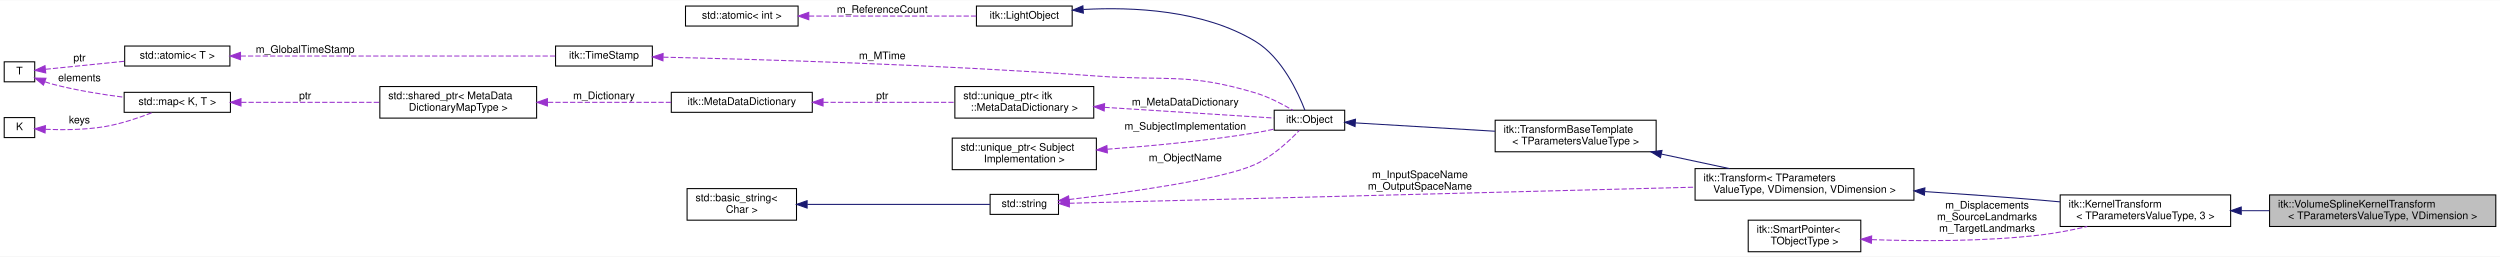
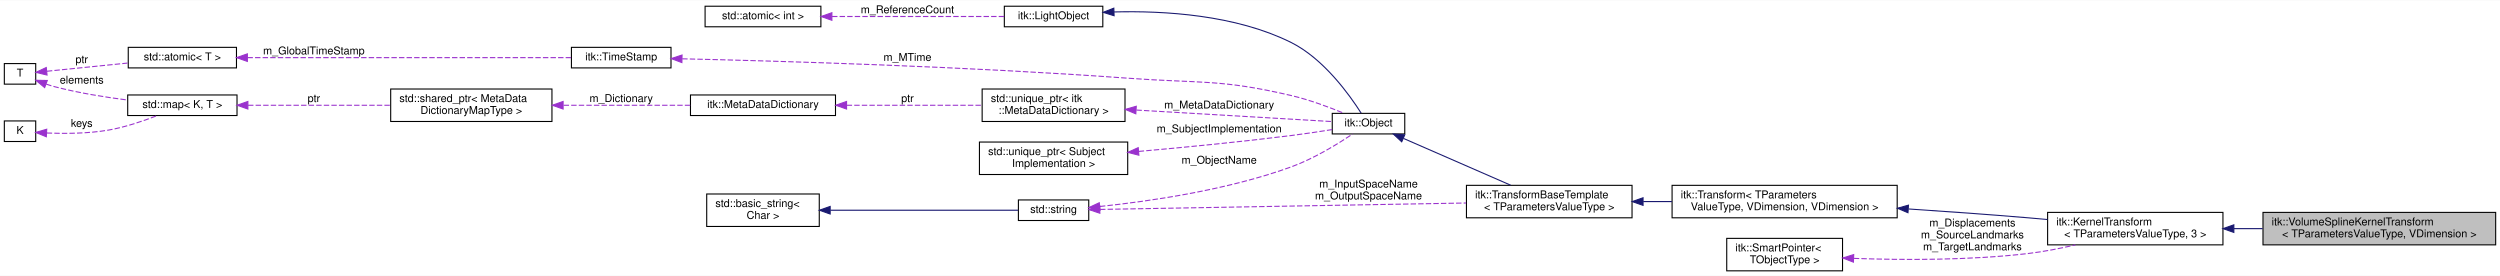
- <svg xmlns="http://www.w3.org/2000/svg" xmlns:xlink="http://www.w3.org/1999/xlink" width="2376pt" height="244pt" viewBox="0.00 0.00 2376.00 243.50">
-   <g id="graph0" class="graph" transform="scale(1 1) rotate(0) translate(4 239.5)">
-     <polygon fill="white" stroke="transparent" points="-4,4 -4,-239.5 2372,-239.5 2372,4 -4,4" />
+ <svg xmlns="http://www.w3.org/2000/svg" xmlns:xlink="http://www.w3.org/1999/xlink" width="2310pt" height="255pt" viewBox="0.00 0.00 2310.00 254.50">
+   <g id="graph0" class="graph" transform="scale(1 1) rotate(0) translate(4 250.5)">
+     <polygon fill="white" stroke="transparent" points="-4,4 -4,-250.5 2306,-250.5 2306,4 -4,4" />
    <g id="node1" class="node">
      <g id="a_node1">
        <a xlink:title=" ">
-           <polygon fill="#bfbfbf" stroke="black" points="2153,-24.5 2153,-54.5 2368,-54.5 2368,-24.5 2153,-24.5" />
-           <text text-anchor="start" x="2161" y="-42.5" font-family="Helvetica,sans-Serif" font-size="10.00">itk::VolumeSplineKernelTransform</text>
-           <text text-anchor="middle" x="2260.5" y="-31.5" font-family="Helvetica,sans-Serif" font-size="10.00">&lt; TParametersValueType, VDimension &gt;</text>
+           <polygon fill="#bfbfbf" stroke="black" points="2087,-24.5 2087,-54.5 2302,-54.5 2302,-24.5 2087,-24.5" />
+           <text text-anchor="start" x="2095" y="-42.5" font-family="Helvetica,sans-Serif" font-size="10.00">itk::VolumeSplineKernelTransform</text>
+           <text text-anchor="middle" x="2194.5" y="-31.5" font-family="Helvetica,sans-Serif" font-size="10.00">&lt; TParametersValueType, VDimension &gt;</text>
        </a>
      </g>
    </g>
    <g id="node2" class="node">
      <g id="a_node2">
        <a xlink:href="classitk_1_1KernelTransform.html" target="_top" xlink:title=" ">
-           <polygon fill="white" stroke="black" points="1954,-24.5 1954,-54.5 2116,-54.5 2116,-24.5 1954,-24.5" />
-           <text text-anchor="start" x="1962" y="-42.5" font-family="Helvetica,sans-Serif" font-size="10.00">itk::KernelTransform</text>
-           <text text-anchor="middle" x="2035" y="-31.5" font-family="Helvetica,sans-Serif" font-size="10.00">&lt; TParametersValueType, 3 &gt;</text>
+           <polygon fill="white" stroke="black" points="1888,-24.5 1888,-54.5 2050,-54.5 2050,-24.5 1888,-24.5" />
+           <text text-anchor="start" x="1896" y="-42.5" font-family="Helvetica,sans-Serif" font-size="10.00">itk::KernelTransform</text>
+           <text text-anchor="middle" x="1969" y="-31.5" font-family="Helvetica,sans-Serif" font-size="10.00">&lt; TParametersValueType, 3 &gt;</text>
        </a>
      </g>
    </g>
    <g id="edge1" class="edge">
-       <path fill="none" stroke="midnightblue" d="M2126.21,-39.5C2134.94,-39.5 2143.85,-39.5 2152.72,-39.5" />
-       <polygon fill="midnightblue" stroke="midnightblue" points="2126.06,-36 2116.06,-39.5 2126.06,-43 2126.06,-36" />
+       <path fill="none" stroke="midnightblue" d="M2060.21,-39.5C2068.94,-39.5 2077.85,-39.5 2086.72,-39.5" />
+       <polygon fill="midnightblue" stroke="midnightblue" points="2060.06,-36 2050.06,-39.5 2060.06,-43 2060.06,-36" />
    </g>
    <g id="node3" class="node">
      <g id="a_node3">
        <a xlink:href="classitk_1_1Transform.html" target="_top" xlink:title=" ">
-           <polygon fill="white" stroke="black" points="1607,-49.5 1607,-79.5 1815,-79.5 1815,-49.5 1607,-49.5" />
-           <text text-anchor="start" x="1615" y="-67.5" font-family="Helvetica,sans-Serif" font-size="10.00">itk::Transform&lt; TParameters</text>
-           <text text-anchor="middle" x="1711" y="-56.5" font-family="Helvetica,sans-Serif" font-size="10.00">ValueType, VDimension, VDimension &gt;</text>
+           <polygon fill="white" stroke="black" points="1541,-49.5 1541,-79.5 1749,-79.5 1749,-49.5 1541,-49.5" />
+           <text text-anchor="start" x="1549" y="-67.5" font-family="Helvetica,sans-Serif" font-size="10.00">itk::Transform&lt; TParameters</text>
+           <text text-anchor="middle" x="1645" y="-56.5" font-family="Helvetica,sans-Serif" font-size="10.00">ValueType, VDimension, VDimension &gt;</text>
        </a>
      </g>
    </g>
    <g id="edge2" class="edge">
-       <path fill="none" stroke="midnightblue" d="M1825.57,-57.66C1860.97,-55.33 1900.12,-52.53 1936,-49.5 1941.79,-49.01 1947.78,-48.47 1953.8,-47.91" />
-       <polygon fill="midnightblue" stroke="midnightblue" points="1824.96,-54.2 1815.21,-58.34 1825.42,-61.18 1824.96,-54.2" />
+       <path fill="none" stroke="midnightblue" d="M1759.57,-57.66C1794.97,-55.33 1834.12,-52.53 1870,-49.5 1875.79,-49.01 1881.78,-48.47 1887.8,-47.91" />
+       <polygon fill="midnightblue" stroke="midnightblue" points="1758.96,-54.2 1749.21,-58.34 1759.42,-61.18 1758.96,-54.2" />
    </g>
    <g id="node4" class="node">
      <g id="a_node4">
        <a xlink:href="classitk_1_1TransformBaseTemplate.html" target="_top" xlink:title=" ">
-           <polygon fill="white" stroke="black" points="1417,-95.5 1417,-125.5 1570,-125.5 1570,-95.5 1417,-95.5" />
-           <text text-anchor="start" x="1425" y="-113.5" font-family="Helvetica,sans-Serif" font-size="10.00">itk::TransformBaseTemplate</text>
-           <text text-anchor="middle" x="1493.5" y="-102.5" font-family="Helvetica,sans-Serif" font-size="10.00">&lt; TParametersValueType &gt;</text>
+           <polygon fill="white" stroke="black" points="1351,-49.5 1351,-79.5 1504,-79.5 1504,-49.5 1351,-49.5" />
+           <text text-anchor="start" x="1359" y="-67.5" font-family="Helvetica,sans-Serif" font-size="10.00">itk::TransformBaseTemplate</text>
+           <text text-anchor="middle" x="1427.5" y="-56.5" font-family="Helvetica,sans-Serif" font-size="10.00">&lt; TParametersValueType &gt;</text>
        </a>
      </g>
    </g>
    <g id="edge3" class="edge">
-       <path fill="none" stroke="midnightblue" d="M1575.02,-93.31C1596.26,-88.78 1619,-83.93 1639.65,-79.52" />
-       <polygon fill="midnightblue" stroke="midnightblue" points="1574.11,-89.93 1565.06,-95.44 1575.57,-96.77 1574.11,-89.93" />
+       <path fill="none" stroke="midnightblue" d="M1514.32,-64.5C1523.06,-64.5 1532,-64.5 1540.89,-64.5" />
+       <polygon fill="midnightblue" stroke="midnightblue" points="1514.17,-61 1504.17,-64.5 1514.17,-68 1514.17,-61" />
    </g>
    <g id="node5" class="node">
      <g id="a_node5">
        <a xlink:href="classitk_1_1Object.html" target="_top" xlink:title="Base class for most ITK classes.">
-           <polygon fill="white" stroke="black" points="1207,-116 1207,-135 1274,-135 1274,-116 1207,-116" />
-           <text text-anchor="middle" x="1240.5" y="-123" font-family="Helvetica,sans-Serif" font-size="10.00">itk::Object</text>
+           <polygon fill="white" stroke="black" points="1227,-127 1227,-146 1294,-146 1294,-127 1227,-127" />
+           <text text-anchor="middle" x="1260.5" y="-134" font-family="Helvetica,sans-Serif" font-size="10.00">itk::Object</text>
        </a>
      </g>
    </g>
    <g id="edge4" class="edge">
-       <path fill="none" stroke="midnightblue" d="M1284.28,-122.94C1320.53,-120.78 1373.38,-117.62 1416.76,-115.03" />
-       <polygon fill="midnightblue" stroke="midnightblue" points="1283.83,-119.46 1274.06,-123.55 1284.25,-126.45 1283.83,-119.46" />
+       <path fill="none" stroke="midnightblue" d="M1292.81,-122.84C1321.07,-110.51 1362.57,-92.39 1391.83,-79.63" />
+       <polygon fill="midnightblue" stroke="midnightblue" points="1291.18,-119.73 1283.41,-126.94 1293.98,-126.15 1291.18,-119.73" />
    </g>
    <g id="node6" class="node">
      <g id="a_node6">
        <a xlink:href="classitk_1_1LightObject.html" target="_top" xlink:title="Light weight base class for most itk classes.">
-           <polygon fill="white" stroke="black" points="924,-215 924,-234 1015,-234 1015,-215 924,-215" />
-           <text text-anchor="middle" x="969.5" y="-222" font-family="Helvetica,sans-Serif" font-size="10.00">itk::LightObject</text>
+           <polygon fill="white" stroke="black" points="924,-226 924,-245 1015,-245 1015,-226 924,-226" />
+           <text text-anchor="middle" x="969.5" y="-233" font-family="Helvetica,sans-Serif" font-size="10.00">itk::LightObject</text>
        </a>
      </g>
    </g>
    <g id="edge5" class="edge">
-       <path fill="none" stroke="midnightblue" d="M1025.66,-230.74C1072.46,-233.31 1139.66,-230.33 1189,-200.5 1214.39,-185.15 1229.81,-151.59 1236.15,-135.07" />
-       <polygon fill="midnightblue" stroke="midnightblue" points="1025.62,-227.23 1015.41,-230.07 1025.16,-234.22 1025.62,-227.23" />
+       <path fill="none" stroke="midnightblue" d="M1025.38,-239.71C1071.44,-240.91 1137.73,-237.08 1189,-211.5 1219.22,-196.42 1243.25,-162.73 1253.75,-146.12" />
+       <polygon fill="midnightblue" stroke="midnightblue" points="1025.41,-236.21 1015.3,-239.35 1025.17,-243.2 1025.41,-236.21" />
    </g>
    <g id="node7" class="node">
      <g id="a_node7">
        <a xlink:title=" ">
-           <polygon fill="white" stroke="black" points="647.5,-215 647.5,-234 754.5,-234 754.5,-215 647.5,-215" />
-           <text text-anchor="middle" x="701" y="-222" font-family="Helvetica,sans-Serif" font-size="10.00">std::atomic&lt; int &gt;</text>
+           <polygon fill="white" stroke="black" points="647.5,-226 647.5,-245 754.5,-245 754.5,-226 647.5,-226" />
+           <text text-anchor="middle" x="701" y="-233" font-family="Helvetica,sans-Serif" font-size="10.00">std::atomic&lt; int &gt;</text>
        </a>
      </g>
    </g>
    <g id="edge6" class="edge">
-       <path fill="none" stroke="#9a32cd" stroke-dasharray="5,2" d="M764.8,-224.5C813.7,-224.5 880.37,-224.5 923.92,-224.5" />
-       <polygon fill="#9a32cd" stroke="#9a32cd" points="764.65,-221 754.65,-224.5 764.65,-228 764.65,-221" />
-       <text text-anchor="middle" x="834.5" y="-227.5" font-family="Helvetica,sans-Serif" font-size="10.00"> m_ReferenceCount</text>
+       <path fill="none" stroke="#9a32cd" stroke-dasharray="5,2" d="M764.8,-235.5C813.7,-235.5 880.37,-235.5 923.92,-235.5" />
+       <polygon fill="#9a32cd" stroke="#9a32cd" points="764.65,-232 754.65,-235.5 764.65,-239 764.65,-232" />
+       <text text-anchor="middle" x="834.5" y="-238.5" font-family="Helvetica,sans-Serif" font-size="10.00"> m_ReferenceCount</text>
    </g>
    <g id="node8" class="node">
      <g id="a_node8">
        <a xlink:href="classitk_1_1TimeStamp.html" target="_top" xlink:title="Generate a unique, increasing time value.">
-           <polygon fill="white" stroke="black" points="524,-177 524,-196 616,-196 616,-177 524,-177" />
-           <text text-anchor="middle" x="570" y="-184" font-family="Helvetica,sans-Serif" font-size="10.00">itk::TimeStamp</text>
+           <polygon fill="white" stroke="black" points="524,-188 524,-207 616,-207 616,-188 524,-188" />
+           <text text-anchor="middle" x="570" y="-195" font-family="Helvetica,sans-Serif" font-size="10.00">itk::TimeStamp</text>
        </a>
      </g>
    </g>
    <g id="edge7" class="edge">
-       <path fill="none" stroke="#9a32cd" stroke-dasharray="5,2" d="M626.36,-185.41C713.87,-183.43 889.47,-178.38 1038,-167.5 1105.31,-162.57 1124.34,-170.83 1189,-151.5 1201.66,-147.71 1214.9,-140.77 1224.65,-135.01" />
-       <polygon fill="#9a32cd" stroke="#9a32cd" points="626.06,-181.92 616.14,-185.64 626.21,-188.91 626.06,-181.92" />
-       <text text-anchor="middle" x="834.5" y="-183.5" font-family="Helvetica,sans-Serif" font-size="10.00"> m_MTime</text>
+       <path fill="none" stroke="#9a32cd" stroke-dasharray="5,2" d="M626.36,-196.41C713.87,-194.43 889.47,-189.38 1038,-178.5 1105.31,-173.57 1123.28,-177.85 1189,-162.5 1205.9,-158.55 1224.26,-151.69 1238.02,-146.01" />
+       <polygon fill="#9a32cd" stroke="#9a32cd" points="626.06,-192.92 616.14,-196.64 626.21,-199.91 626.06,-192.92" />
+       <text text-anchor="middle" x="834.5" y="-194.5" font-family="Helvetica,sans-Serif" font-size="10.00"> m_MTime</text>
    </g>
    <g id="node9" class="node">
      <g id="a_node9">
        <a xlink:title=" ">
-           <polygon fill="white" stroke="black" points="114.5,-177 114.5,-196 214.5,-196 214.5,-177 114.5,-177" />
-           <text text-anchor="middle" x="164.5" y="-184" font-family="Helvetica,sans-Serif" font-size="10.00">std::atomic&lt; T &gt;</text>
+           <polygon fill="white" stroke="black" points="114.5,-188 114.5,-207 214.5,-207 214.5,-188 114.5,-188" />
+           <text text-anchor="middle" x="164.5" y="-195" font-family="Helvetica,sans-Serif" font-size="10.00">std::atomic&lt; T &gt;</text>
        </a>
      </g>
    </g>
    <g id="edge8" class="edge">
-       <path fill="none" stroke="#9a32cd" stroke-dasharray="5,2" d="M224.66,-186.5C306.06,-186.5 450.8,-186.5 523.98,-186.5" />
-       <polygon fill="#9a32cd" stroke="#9a32cd" points="224.57,-183 214.57,-186.5 224.57,-190 224.57,-183" />
-       <text text-anchor="middle" x="286" y="-189.5" font-family="Helvetica,sans-Serif" font-size="10.00"> m_GlobalTimeStamp</text>
+       <path fill="none" stroke="#9a32cd" stroke-dasharray="5,2" d="M224.66,-197.5C306.06,-197.5 450.8,-197.5 523.98,-197.5" />
+       <polygon fill="#9a32cd" stroke="#9a32cd" points="224.57,-194 214.57,-197.5 224.57,-201 224.57,-194" />
+       <text text-anchor="middle" x="286" y="-200.5" font-family="Helvetica,sans-Serif" font-size="10.00"> m_GlobalTimeStamp</text>
    </g>
    <g id="node10" class="node">
      <g id="a_node10">
        <a xlink:title=" ">
-           <polygon fill="white" stroke="black" points="0,-162 0,-181 29,-181 29,-162 0,-162" />
-           <text text-anchor="middle" x="14.5" y="-169" font-family="Helvetica,sans-Serif" font-size="10.00">T</text>
+           <polygon fill="white" stroke="black" points="0,-173 0,-192 29,-192 29,-173 0,-173" />
+           <text text-anchor="middle" x="14.5" y="-180" font-family="Helvetica,sans-Serif" font-size="10.00">T</text>
        </a>
      </g>
    </g>
    <g id="edge9" class="edge">
-       <path fill="none" stroke="#9a32cd" stroke-dasharray="5,2" d="M39.33,-173.92C59.54,-175.96 89.19,-178.97 114.45,-181.53" />
-       <polygon fill="#9a32cd" stroke="#9a32cd" points="39.46,-170.41 29.16,-172.88 38.75,-177.37 39.46,-170.41" />
-       <text text-anchor="middle" x="71.5" y="-181.5" font-family="Helvetica,sans-Serif" font-size="10.00"> ptr</text>
+       <path fill="none" stroke="#9a32cd" stroke-dasharray="5,2" d="M39.33,-184.92C59.54,-186.96 89.19,-189.97 114.45,-192.53" />
+       <polygon fill="#9a32cd" stroke="#9a32cd" points="39.46,-181.41 29.16,-183.88 38.75,-188.37 39.46,-181.41" />
+       <text text-anchor="middle" x="71.5" y="-192.5" font-family="Helvetica,sans-Serif" font-size="10.00"> ptr</text>
    </g>
    <g id="node15" class="node">
      <g id="a_node15">
        <a xlink:title=" ">
-           <polygon fill="white" stroke="black" points="114,-133 114,-152 215,-152 215,-133 114,-133" />
-           <text text-anchor="middle" x="164.5" y="-140" font-family="Helvetica,sans-Serif" font-size="10.00">std::map&lt; K, T &gt;</text>
+           <polygon fill="white" stroke="black" points="114,-144 114,-163 215,-163 215,-144 114,-144" />
+           <text text-anchor="middle" x="164.5" y="-151" font-family="Helvetica,sans-Serif" font-size="10.00">std::map&lt; K, T &gt;</text>
        </a>
      </g>
    </g>
    <g id="edge16" class="edge">
-       <path fill="none" stroke="#9a32cd" stroke-dasharray="5,2" d="M38.7,-162.01C41.47,-161.07 44.28,-160.21 47,-159.5 68.66,-153.87 93.11,-149.94 113.99,-147.3" />
-       <polygon fill="#9a32cd" stroke="#9a32cd" points="37.25,-158.82 29.09,-165.58 39.68,-165.38 37.25,-158.82" />
-       <text text-anchor="middle" x="71.5" y="-162.5" font-family="Helvetica,sans-Serif" font-size="10.00"> elements</text>
+       <path fill="none" stroke="#9a32cd" stroke-dasharray="5,2" d="M38.7,-173.01C41.47,-172.07 44.28,-171.21 47,-170.5 68.66,-164.87 93.11,-160.94 113.99,-158.3" />
+       <polygon fill="#9a32cd" stroke="#9a32cd" points="37.25,-169.82 29.09,-176.58 39.68,-176.38 37.25,-169.82" />
+       <text text-anchor="middle" x="71.5" y="-173.5" font-family="Helvetica,sans-Serif" font-size="10.00"> elements</text>
    </g>
    <g id="node11" class="node">
      <g id="a_node11">
        <a xlink:title=" ">
-           <polygon fill="white" stroke="black" points="901,-78.5 901,-108.5 1038,-108.5 1038,-78.5 901,-78.5" />
-           <text text-anchor="start" x="909" y="-96.5" font-family="Helvetica,sans-Serif" font-size="10.00">std::unique_ptr&lt; Subject</text>
-           <text text-anchor="middle" x="969.5" y="-85.5" font-family="Helvetica,sans-Serif" font-size="10.00">Implementation &gt;</text>
+           <polygon fill="white" stroke="black" points="901,-89.5 901,-119.5 1038,-119.5 1038,-89.5 901,-89.5" />
+           <text text-anchor="start" x="909" y="-107.5" font-family="Helvetica,sans-Serif" font-size="10.00">std::unique_ptr&lt; Subject</text>
+           <text text-anchor="middle" x="969.5" y="-96.5" font-family="Helvetica,sans-Serif" font-size="10.00">Implementation &gt;</text>
        </a>
      </g>
    </g>
    <g id="edge10" class="edge">
-       <path fill="none" stroke="#9a32cd" stroke-dasharray="5,2" d="M1048.37,-97.93C1090.23,-100.99 1142.64,-105.91 1189,-113.5 1194.78,-114.45 1200.88,-115.69 1206.77,-117.01" />
-       <polygon fill="#9a32cd" stroke="#9a32cd" points="1048.46,-94.43 1038.24,-97.21 1047.97,-101.41 1048.46,-94.43" />
-       <text text-anchor="middle" x="1122.5" y="-116.5" font-family="Helvetica,sans-Serif" font-size="10.00"> m_SubjectImplementation</text>
+       <path fill="none" stroke="#9a32cd" stroke-dasharray="5,2" d="M1048.15,-110.84C1089.95,-114.54 1142.37,-119.63 1189,-125.5 1201.41,-127.06 1215.01,-129.11 1226.91,-131.01" />
+       <polygon fill="#9a32cd" stroke="#9a32cd" points="1048.31,-107.34 1038.04,-109.96 1047.7,-114.32 1048.31,-107.34" />
+       <text text-anchor="middle" x="1122.5" y="-128.5" font-family="Helvetica,sans-Serif" font-size="10.00"> m_SubjectImplementation</text>
    </g>
    <g id="node12" class="node">
      <g id="a_node12">
        <a xlink:title=" ">
-           <polygon fill="white" stroke="black" points="903.5,-127.5 903.5,-157.5 1035.5,-157.5 1035.5,-127.5 903.5,-127.5" />
-           <text text-anchor="start" x="911.5" y="-145.5" font-family="Helvetica,sans-Serif" font-size="10.00">std::unique_ptr&lt; itk</text>
-           <text text-anchor="middle" x="969.5" y="-134.5" font-family="Helvetica,sans-Serif" font-size="10.00">::MetaDataDictionary &gt;</text>
+           <polygon fill="white" stroke="black" points="903.5,-138.5 903.5,-168.5 1035.5,-168.5 1035.5,-138.5 903.5,-138.5" />
+           <text text-anchor="start" x="911.5" y="-156.5" font-family="Helvetica,sans-Serif" font-size="10.00">std::unique_ptr&lt; itk</text>
+           <text text-anchor="middle" x="969.5" y="-145.5" font-family="Helvetica,sans-Serif" font-size="10.00">::MetaDataDictionary &gt;</text>
        </a>
      </g>
    </g>
    <g id="edge11" class="edge">
-       <path fill="none" stroke="#9a32cd" stroke-dasharray="5,2" d="M1045.66,-137.75C1098.66,-134.4 1167.03,-130.08 1206.8,-127.57" />
-       <polygon fill="#9a32cd" stroke="#9a32cd" points="1045.38,-134.26 1035.62,-138.38 1045.82,-141.25 1045.38,-134.26" />
-       <text text-anchor="middle" x="1122.5" y="-139.5" font-family="Helvetica,sans-Serif" font-size="10.00"> m_MetaDataDictionary</text>
+       <path fill="none" stroke="#9a32cd" stroke-dasharray="5,2" d="M1046.05,-149.06C1104.69,-145.61 1183.12,-140.99 1226.73,-138.43" />
+       <polygon fill="#9a32cd" stroke="#9a32cd" points="1045.49,-145.58 1035.72,-149.66 1045.91,-152.57 1045.49,-145.58" />
+       <text text-anchor="middle" x="1122.5" y="-150.5" font-family="Helvetica,sans-Serif" font-size="10.00"> m_MetaDataDictionary</text>
    </g>
    <g id="node13" class="node">
      <g id="a_node13">
        <a xlink:href="classitk_1_1MetaDataDictionary.html" target="_top" xlink:title="Provides a mechanism for storing a collection of arbitrary data types.">
-           <polygon fill="white" stroke="black" points="634,-133 634,-152 768,-152 768,-133 634,-133" />
-           <text text-anchor="middle" x="701" y="-140" font-family="Helvetica,sans-Serif" font-size="10.00">itk::MetaDataDictionary</text>
+           <polygon fill="white" stroke="black" points="634,-144 634,-163 768,-163 768,-144 634,-144" />
+           <text text-anchor="middle" x="701" y="-151" font-family="Helvetica,sans-Serif" font-size="10.00">itk::MetaDataDictionary</text>
        </a>
      </g>
    </g>
    <g id="edge12" class="edge">
-       <path fill="none" stroke="#9a32cd" stroke-dasharray="5,2" d="M778.32,-142.5C817.74,-142.5 865.36,-142.5 903.08,-142.5" />
-       <polygon fill="#9a32cd" stroke="#9a32cd" points="778.22,-139 768.22,-142.5 778.22,-146 778.22,-139" />
-       <text text-anchor="middle" x="834.5" y="-145.5" font-family="Helvetica,sans-Serif" font-size="10.00"> ptr</text>
+       <path fill="none" stroke="#9a32cd" stroke-dasharray="5,2" d="M778.32,-153.5C817.74,-153.5 865.36,-153.5 903.08,-153.5" />
+       <polygon fill="#9a32cd" stroke="#9a32cd" points="778.22,-150 768.22,-153.5 778.22,-157 778.22,-150" />
+       <text text-anchor="middle" x="834.5" y="-156.5" font-family="Helvetica,sans-Serif" font-size="10.00"> ptr</text>
    </g>
    <g id="node14" class="node">
      <g id="a_node14">
        <a xlink:title=" ">
-           <polygon fill="white" stroke="black" points="357,-127.5 357,-157.5 506,-157.5 506,-127.5 357,-127.5" />
-           <text text-anchor="start" x="365" y="-145.5" font-family="Helvetica,sans-Serif" font-size="10.00">std::shared_ptr&lt; MetaData</text>
-           <text text-anchor="middle" x="431.5" y="-134.5" font-family="Helvetica,sans-Serif" font-size="10.00">DictionaryMapType &gt;</text>
+           <polygon fill="white" stroke="black" points="357,-138.5 357,-168.5 506,-168.5 506,-138.5 357,-138.5" />
+           <text text-anchor="start" x="365" y="-156.5" font-family="Helvetica,sans-Serif" font-size="10.00">std::shared_ptr&lt; MetaData</text>
+           <text text-anchor="middle" x="431.5" y="-145.5" font-family="Helvetica,sans-Serif" font-size="10.00">DictionaryMapType &gt;</text>
        </a>
      </g>
    </g>
    <g id="edge13" class="edge">
-       <path fill="none" stroke="#9a32cd" stroke-dasharray="5,2" d="M516.78,-142.5C554.53,-142.5 598.4,-142.5 633.74,-142.5" />
-       <polygon fill="#9a32cd" stroke="#9a32cd" points="516.3,-139 506.3,-142.5 516.3,-146 516.3,-139" />
-       <text text-anchor="middle" x="570" y="-145.5" font-family="Helvetica,sans-Serif" font-size="10.00"> m_Dictionary</text>
+       <path fill="none" stroke="#9a32cd" stroke-dasharray="5,2" d="M516.78,-153.5C554.53,-153.5 598.4,-153.5 633.74,-153.5" />
+       <polygon fill="#9a32cd" stroke="#9a32cd" points="516.3,-150 506.3,-153.5 516.3,-157 516.3,-150" />
+       <text text-anchor="middle" x="570" y="-156.5" font-family="Helvetica,sans-Serif" font-size="10.00"> m_Dictionary</text>
    </g>
    <g id="edge14" class="edge">
-       <path fill="none" stroke="#9a32cd" stroke-dasharray="5,2" d="M225.18,-142.5C264.19,-142.5 315.41,-142.5 356.93,-142.5" />
-       <polygon fill="#9a32cd" stroke="#9a32cd" points="225.03,-139 215.03,-142.5 225.03,-146 225.03,-139" />
-       <text text-anchor="middle" x="286" y="-145.5" font-family="Helvetica,sans-Serif" font-size="10.00"> ptr</text>
+       <path fill="none" stroke="#9a32cd" stroke-dasharray="5,2" d="M225.18,-153.5C264.19,-153.5 315.41,-153.5 356.93,-153.5" />
+       <polygon fill="#9a32cd" stroke="#9a32cd" points="225.03,-150 215.03,-153.5 225.03,-157 225.03,-150" />
+       <text text-anchor="middle" x="286" y="-156.5" font-family="Helvetica,sans-Serif" font-size="10.00"> ptr</text>
    </g>
    <g id="node16" class="node">
      <g id="a_node16">
        <a xlink:title=" ">
-           <polygon fill="white" stroke="black" points="0,-109 0,-128 29,-128 29,-109 0,-109" />
-           <text text-anchor="middle" x="14.5" y="-116" font-family="Helvetica,sans-Serif" font-size="10.00">K</text>
+           <polygon fill="white" stroke="black" points="0,-120 0,-139 29,-139 29,-120 0,-120" />
+           <text text-anchor="middle" x="14.5" y="-127" font-family="Helvetica,sans-Serif" font-size="10.00">K</text>
        </a>
      </g>
    </g>
    <g id="edge15" class="edge">
-       <path fill="none" stroke="#9a32cd" stroke-dasharray="5,2" d="M39.17,-116.85C55.3,-116.19 77.09,-116.25 96,-119.5 111.5,-122.17 128.23,-127.85 141.16,-132.9" />
-       <polygon fill="#9a32cd" stroke="#9a32cd" points="38.81,-113.36 29.01,-117.38 39.18,-120.35 38.81,-113.36" />
-       <text text-anchor="middle" x="71.5" y="-122.5" font-family="Helvetica,sans-Serif" font-size="10.00"> keys</text>
+       <path fill="none" stroke="#9a32cd" stroke-dasharray="5,2" d="M39.17,-127.85C55.3,-127.19 77.09,-127.25 96,-130.5 111.5,-133.17 128.23,-138.85 141.16,-143.9" />
+       <polygon fill="#9a32cd" stroke="#9a32cd" points="38.81,-124.36 29.01,-128.38 39.18,-131.35 38.81,-124.36" />
+       <text text-anchor="middle" x="71.5" y="-133.5" font-family="Helvetica,sans-Serif" font-size="10.00"> keys</text>
    </g>
    <g id="node17" class="node">
      <g id="a_node17">
        <a xlink:title=" ">
-           <polygon fill="white" stroke="black" points="937,-36 937,-55 1002,-55 1002,-36 937,-36" />
-           <text text-anchor="middle" x="969.5" y="-43" font-family="Helvetica,sans-Serif" font-size="10.00">std::string</text>
+           <polygon fill="white" stroke="black" points="937,-47 937,-66 1002,-66 1002,-47 937,-47" />
+           <text text-anchor="middle" x="969.5" y="-54" font-family="Helvetica,sans-Serif" font-size="10.00">std::string</text>
        </a>
      </g>
    </g>
    <g id="edge19" class="edge">
-       <path fill="none" stroke="#9a32cd" stroke-dasharray="5,2" d="M1012.29,-46.57C1125.68,-49.49 1441.68,-57.61 1606.69,-61.85" />
-       <polygon fill="#9a32cd" stroke="#9a32cd" points="1012.36,-43.07 1002.28,-46.32 1012.18,-50.07 1012.36,-43.07" />
-       <text text-anchor="middle" x="1345.5" y="-70.5" font-family="Helvetica,sans-Serif" font-size="10.00"> m_InputSpaceName</text>
-       <text text-anchor="middle" x="1345.5" y="-59.5" font-family="Helvetica,sans-Serif" font-size="10.00">m_OutputSpaceName</text>
+       <path fill="none" stroke="#9a32cd" stroke-dasharray="5,2" d="M1012.45,-57.24C1089.32,-58.58 1253.72,-61.47 1350.65,-63.17" />
+       <polygon fill="#9a32cd" stroke="#9a32cd" points="1012.26,-53.73 1002.2,-57.06 1012.14,-60.73 1012.26,-53.73" />
+       <text text-anchor="middle" x="1260.5" y="-77.5" font-family="Helvetica,sans-Serif" font-size="10.00"> m_InputSpaceName</text>
+       <text text-anchor="middle" x="1260.5" y="-66.5" font-family="Helvetica,sans-Serif" font-size="10.00">m_OutputSpaceName</text>
    </g>
    <g id="edge17" class="edge">
-       <path fill="none" stroke="#9a32cd" stroke-dasharray="5,2" d="M1012.03,-50.13C1066.35,-56.63 1158.22,-69.27 1189,-83.5 1205.77,-91.25 1221.54,-106.01 1230.86,-115.81" />
-       <polygon fill="#9a32cd" stroke="#9a32cd" points="1012.36,-46.65 1002.02,-48.95 1011.54,-53.6 1012.36,-46.65" />
-       <text text-anchor="middle" x="1122.5" y="-86.5" font-family="Helvetica,sans-Serif" font-size="10.00"> m_ObjectName</text>
+       <path fill="none" stroke="#9a32cd" stroke-dasharray="5,2" d="M1012.34,-59.97C1057.14,-64.63 1129.78,-74.98 1189,-96.5 1210.03,-104.14 1232.13,-117.72 1245.86,-126.92" />
+       <polygon fill="#9a32cd" stroke="#9a32cd" points="1012.42,-56.46 1002.12,-58.95 1011.72,-63.42 1012.42,-56.46" />
+       <text text-anchor="middle" x="1122.5" y="-99.5" font-family="Helvetica,sans-Serif" font-size="10.00"> m_ObjectName</text>
    </g>
    <g id="node18" class="node">
      <g id="a_node18">
        <a xlink:title=" ">
-           <polygon fill="white" stroke="black" points="649,-30.5 649,-60.5 753,-60.5 753,-30.5 649,-30.5" />
-           <text text-anchor="start" x="657" y="-48.5" font-family="Helvetica,sans-Serif" font-size="10.00">std::basic_string&lt;</text>
-           <text text-anchor="middle" x="701" y="-37.5" font-family="Helvetica,sans-Serif" font-size="10.00"> Char &gt;</text>
+           <polygon fill="white" stroke="black" points="649,-41.5 649,-71.5 753,-71.5 753,-41.5 649,-41.5" />
+           <text text-anchor="start" x="657" y="-59.5" font-family="Helvetica,sans-Serif" font-size="10.00">std::basic_string&lt;</text>
+           <text text-anchor="middle" x="701" y="-48.5" font-family="Helvetica,sans-Serif" font-size="10.00"> Char &gt;</text>
        </a>
      </g>
    </g>
    <g id="edge18" class="edge">
-       <path fill="none" stroke="midnightblue" d="M763.24,-45.5C817.37,-45.5 894.16,-45.5 936.82,-45.5" />
-       <polygon fill="midnightblue" stroke="midnightblue" points="763.07,-42 753.07,-45.5 763.07,-49 763.07,-42" />
+       <path fill="none" stroke="midnightblue" d="M763.24,-56.5C817.37,-56.5 894.16,-56.5 936.82,-56.5" />
+       <polygon fill="midnightblue" stroke="midnightblue" points="763.07,-53 753.07,-56.5 763.07,-60 763.07,-53" />
    </g>
    <g id="node19" class="node">
      <g id="a_node19">
        <a xlink:href="classitk_1_1SmartPointer.html" target="_top" xlink:title="Implements transparent reference counting.">
-           <polygon fill="white" stroke="black" points="1657.5,-0.5 1657.5,-30.5 1764.5,-30.5 1764.5,-0.5 1657.5,-0.5" />
-           <text text-anchor="start" x="1665.5" y="-18.5" font-family="Helvetica,sans-Serif" font-size="10.00">itk::SmartPointer&lt;</text>
-           <text text-anchor="middle" x="1711" y="-7.5" font-family="Helvetica,sans-Serif" font-size="10.00"> TObjectType &gt;</text>
+           <polygon fill="white" stroke="black" points="1591.5,-0.5 1591.5,-30.5 1698.5,-30.5 1698.5,-0.5 1591.5,-0.5" />
+           <text text-anchor="start" x="1599.5" y="-18.5" font-family="Helvetica,sans-Serif" font-size="10.00">itk::SmartPointer&lt;</text>
+           <text text-anchor="middle" x="1645" y="-7.5" font-family="Helvetica,sans-Serif" font-size="10.00"> TObjectType &gt;</text>
        </a>
      </g>
    </g>
    <g id="edge20" class="edge">
-       <path fill="none" stroke="#9a32cd" stroke-dasharray="5,2" d="M1774.91,-12C1819.93,-10.42 1881.9,-10.11 1936,-16.5 1950.32,-18.19 1965.59,-21.18 1979.7,-24.46" />
-       <polygon fill="#9a32cd" stroke="#9a32cd" points="1774.56,-8.51 1764.71,-12.39 1774.83,-15.51 1774.56,-8.51" />
-       <text text-anchor="middle" x="1884.5" y="-41.5" font-family="Helvetica,sans-Serif" font-size="10.00"> m_Displacements</text>
-       <text text-anchor="middle" x="1884.5" y="-30.5" font-family="Helvetica,sans-Serif" font-size="10.00">m_SourceLandmarks</text>
-       <text text-anchor="middle" x="1884.5" y="-19.5" font-family="Helvetica,sans-Serif" font-size="10.00">m_TargetLandmarks</text>
+       <path fill="none" stroke="#9a32cd" stroke-dasharray="5,2" d="M1708.91,-12C1753.93,-10.42 1815.9,-10.11 1870,-16.5 1884.32,-18.19 1899.59,-21.18 1913.7,-24.46" />
+       <polygon fill="#9a32cd" stroke="#9a32cd" points="1708.56,-8.51 1698.71,-12.39 1708.83,-15.51 1708.56,-8.51" />
+       <text text-anchor="middle" x="1818.5" y="-41.5" font-family="Helvetica,sans-Serif" font-size="10.00"> m_Displacements</text>
+       <text text-anchor="middle" x="1818.5" y="-30.5" font-family="Helvetica,sans-Serif" font-size="10.00">m_SourceLandmarks</text>
+       <text text-anchor="middle" x="1818.5" y="-19.5" font-family="Helvetica,sans-Serif" font-size="10.00">m_TargetLandmarks</text>
    </g>
  </g>
</svg>
